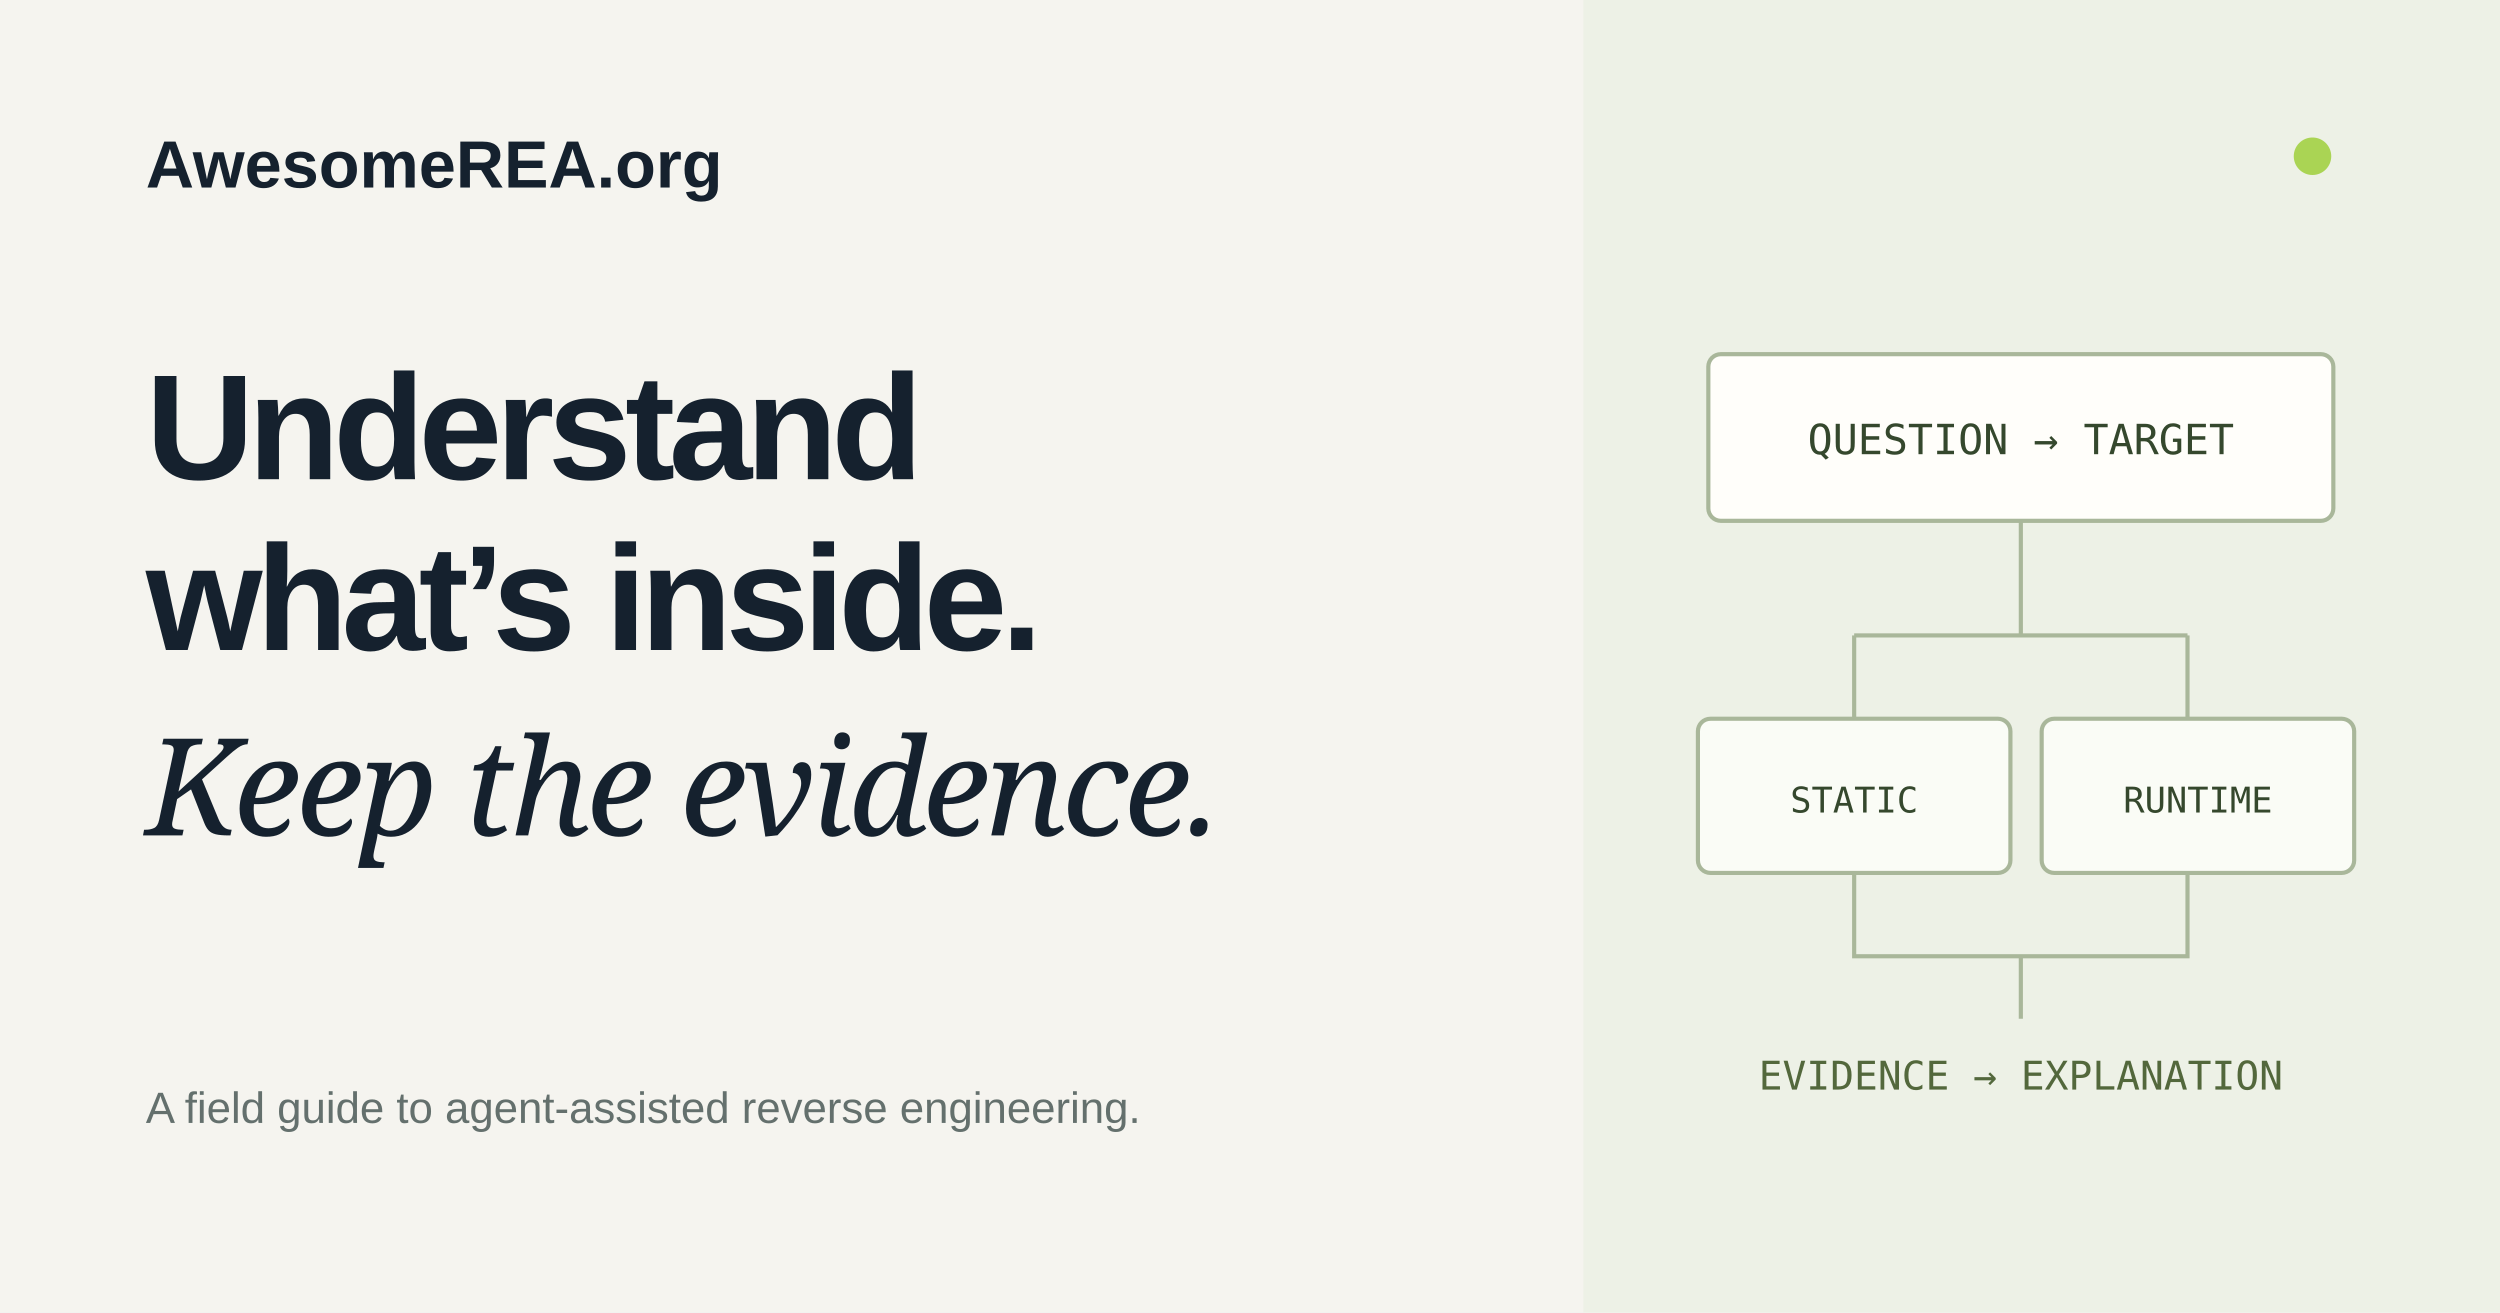
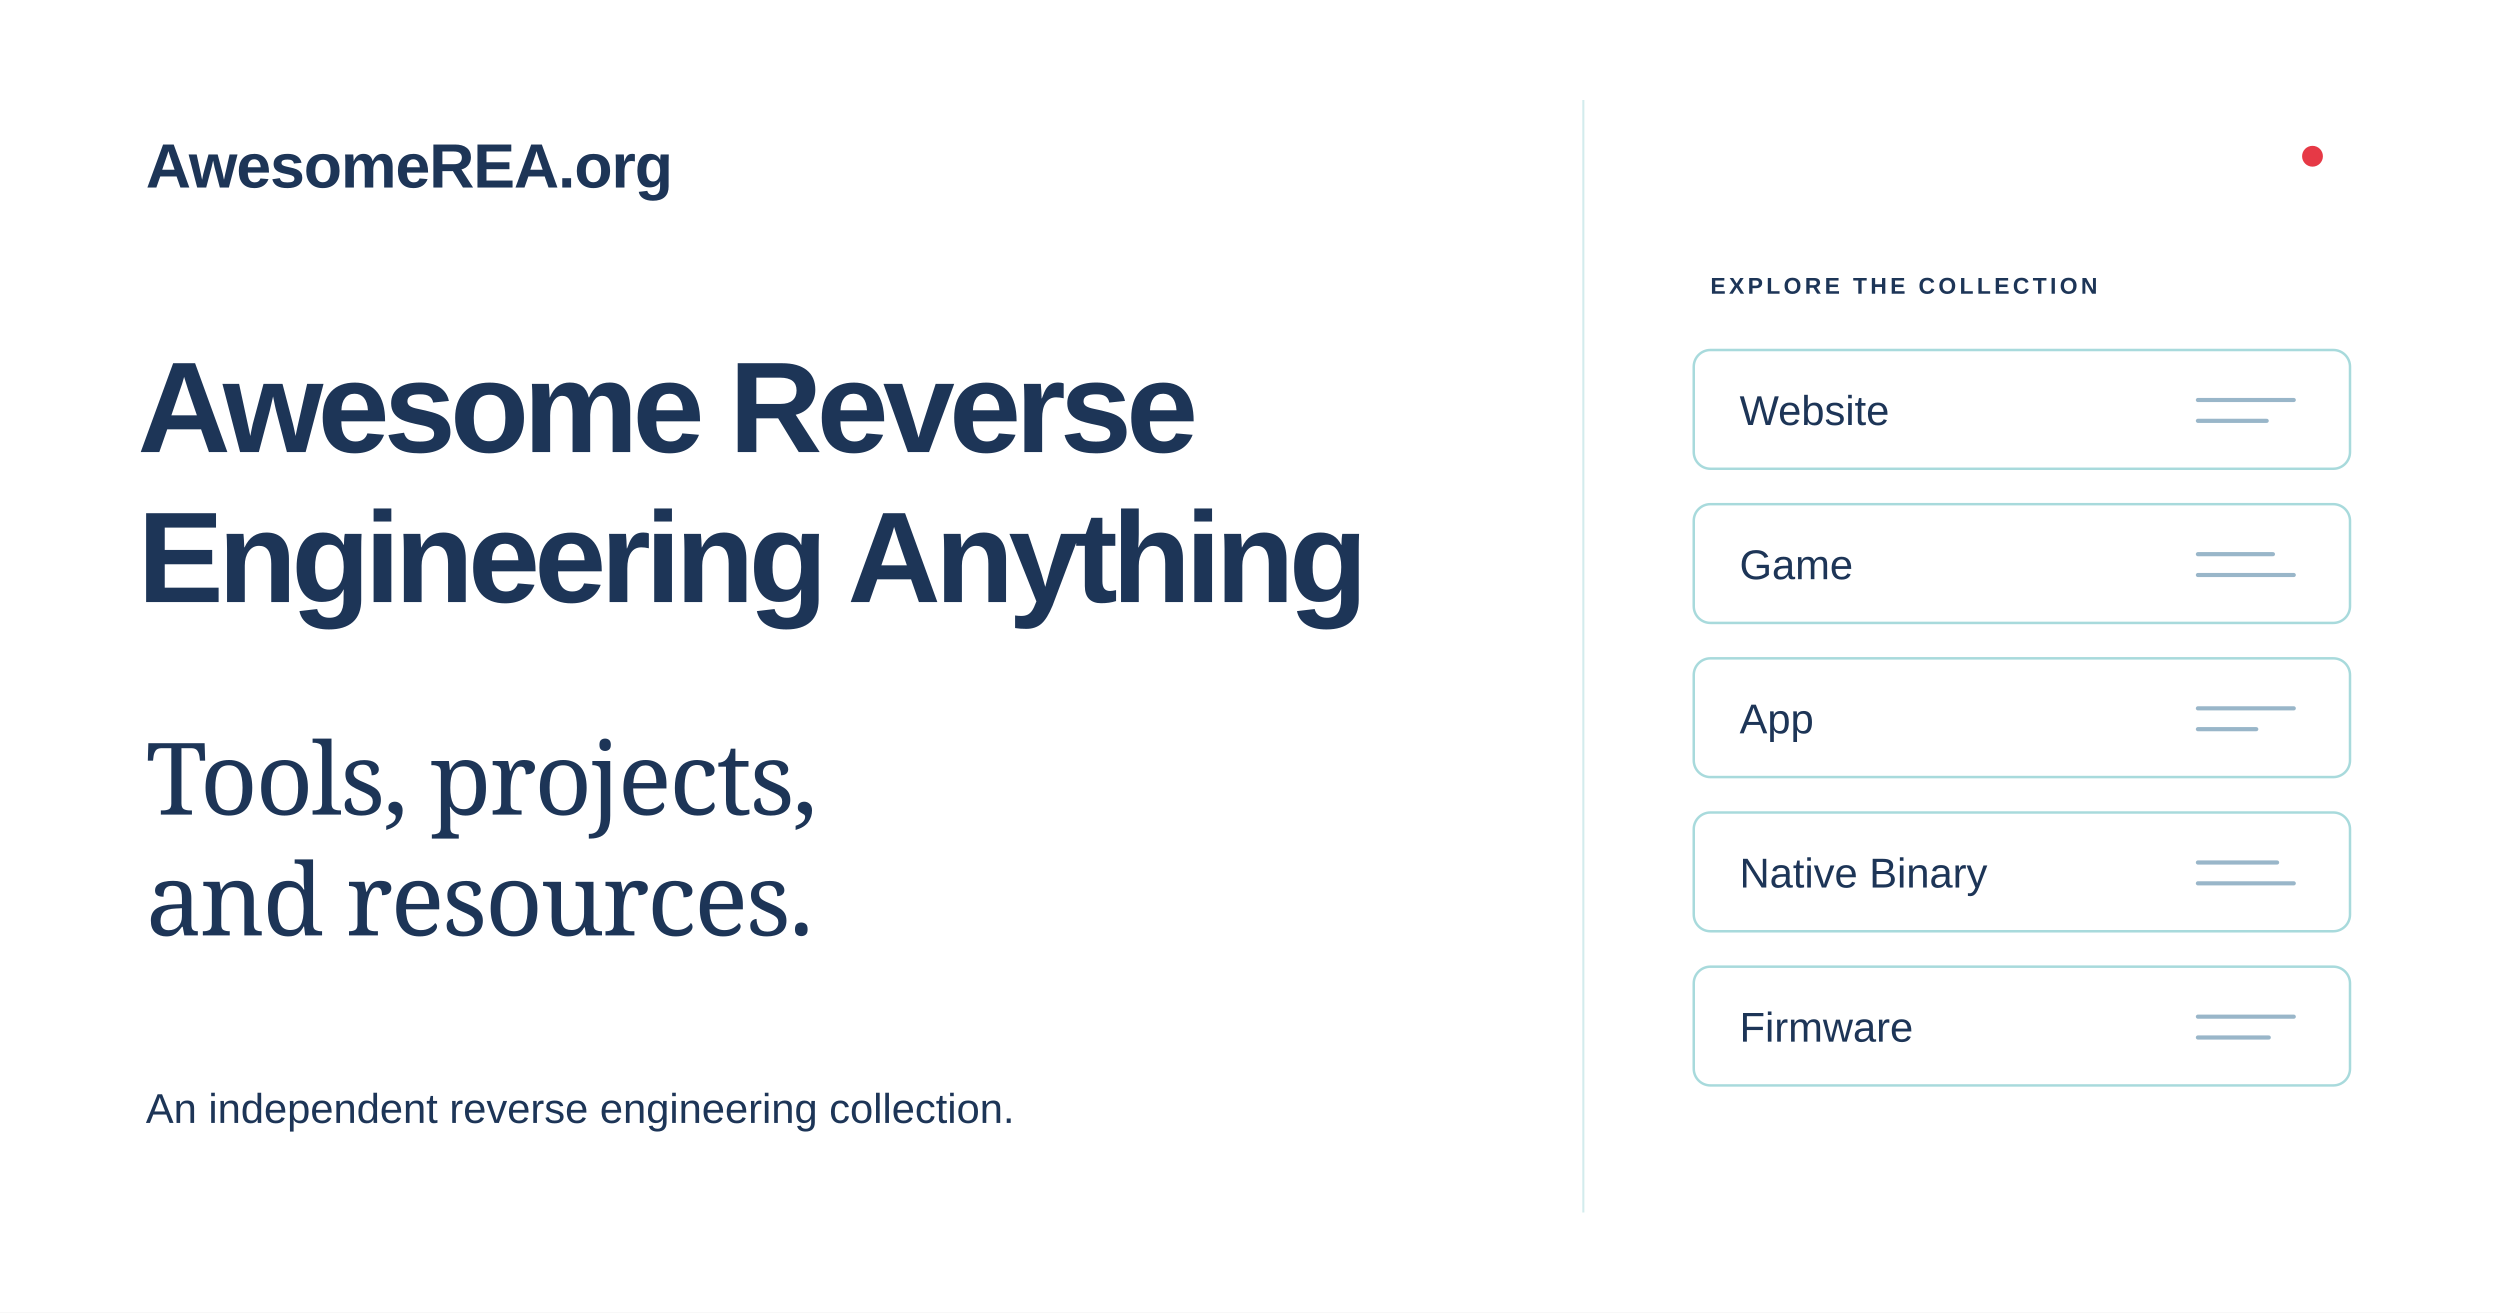
- <svg xmlns="http://www.w3.org/2000/svg" width="1200" height="630" viewBox="0 0 1200 630">
-   <rect width="1200" height="630" fill="#f5f4ef" />
-   <rect x="760" y="0" width="440" height="630" fill="#edf1e6" />
-   <text x="70" y="90" fill="#15212e" font-family="Arial,sans-serif" font-size="32" font-weight="700">AwesomeREA.org</text>
-   <circle cx="1110" cy="75" r="9" fill="#aad454" />
-   <text x="70" y="230" fill="#15212e" font-family="Arial,sans-serif" font-size="72" font-weight="700" letter-spacing="-3">Understand</text>
-   <text x="70" y="312" fill="#15212e" font-family="Arial,sans-serif" font-size="72" font-weight="700" letter-spacing="-3">what’s inside.</text>
-   <text x="70" y="401" fill="#15212e" font-family="Georgia,serif" font-size="65" font-style="italic" letter-spacing="-2">Keep the evidence.</text>
-   <text x="70" y="539" fill="#64706d" font-family="Arial,sans-serif" font-size="21">A field guide to agent-assisted reverse engineering.</text>
-   <g fill="none" stroke="#a9b79a" stroke-width="2">
-     <rect x="820" y="170" width="300" height="80" rx="6" fill="#fffefa" />
-     <path d="M970 250v55M890 305h160M890 305v40M1050 305v40" />
-     <rect x="815" y="345" width="150" height="74" rx="6" fill="#fafcf6" />
-     <rect x="980" y="345" width="150" height="74" rx="6" fill="#fafcf6" />
-     <path d="M890 419v40h160v-40M970 459v30" />
+ <svg xmlns="http://www.w3.org/2000/svg" width="1200" height="630" viewBox="0 0 1200 630" role="img" aria-labelledby="title description">
+   <rect width="1200" height="630" fill="#FFFFFF" />
+   <path d="M760 48V582" stroke="#A8DADC" stroke-opacity=".5" />
+   <g font-family="Arial, Helvetica, sans-serif" fill="#1D3557">
+     <text x="70" y="90" font-size="30" font-weight="700" letter-spacing="-.5">AwesomeREA.org</text>
+     <text x="66" y="217" font-size="62" font-weight="700" letter-spacing="-2.7">Awesome Reverse</text>
+     <text x="66" y="289" font-size="62" font-weight="700" letter-spacing="-2.7">Engineering Anything</text>
+     <text x="70" y="539" font-size="20">An independent reverse engineering collection.</text>
  </g>
-   <g fill="#35482d" font-family="monospace" text-anchor="middle">
-     <text x="970" y="218" font-size="20">QUESTION → TARGET</text>
-     <text x="890" y="390" font-size="17">STATIC</text>
-     <text x="1055" y="390" font-size="17">RUNTIME</text>
-     <text x="970" y="523" font-size="19" fill="#53683c">EVIDENCE → EXPLANATION</text>
+   <g font-family="Georgia, serif" font-size="48" fill="#1D3557" letter-spacing="-1">
+     <text x="70" y="391">Tools, projects,</text>
+     <text x="70" y="449">and resources.</text>
+   </g>
+   <circle cx="1110" cy="75" r="5" fill="#E63946" />
+   <g transform="translate(813 141)" font-family="Arial, Helvetica, sans-serif">
+     <text x="8" y="0" font-size="11" font-weight="700" letter-spacing="1.6" fill="#1D3557">EXPLORE THE COLLECTION</text>
+     <g fill="#FFFFFF" stroke="#A8DADC" stroke-width="1.2">
+       <rect x="0" y="27" width="315" height="57" rx="8" />
+       <rect x="0" y="101" width="315" height="57" rx="8" />
+       <rect x="0" y="175" width="315" height="57" rx="8" />
+       <rect x="0" y="249" width="315" height="57" rx="8" />
+       <rect x="0" y="323" width="315" height="57" rx="8" />
+     </g>
+     <g fill="#1D3557" font-size="20">
+       <text x="22" y="63">Website</text>
+       <text x="22" y="137">Game</text>
+       <text x="22" y="211">App</text>
+       <text x="22" y="285">Native Binary</text>
+       <text x="22" y="359">Firmware</text>
+     </g>
+     <g stroke="#457B9D" stroke-width="2" stroke-linecap="round" stroke-opacity=".55">
+       <path d="M242 51H288M242 61H275" />
+       <path d="M242 125H278M242 135H288" />
+       <path d="M242 199H288M242 209H270" />
+       <path d="M242 273H280M242 283H288" />
+       <path d="M242 347H288M242 357H276" />
+     </g>
  </g>
</svg>
